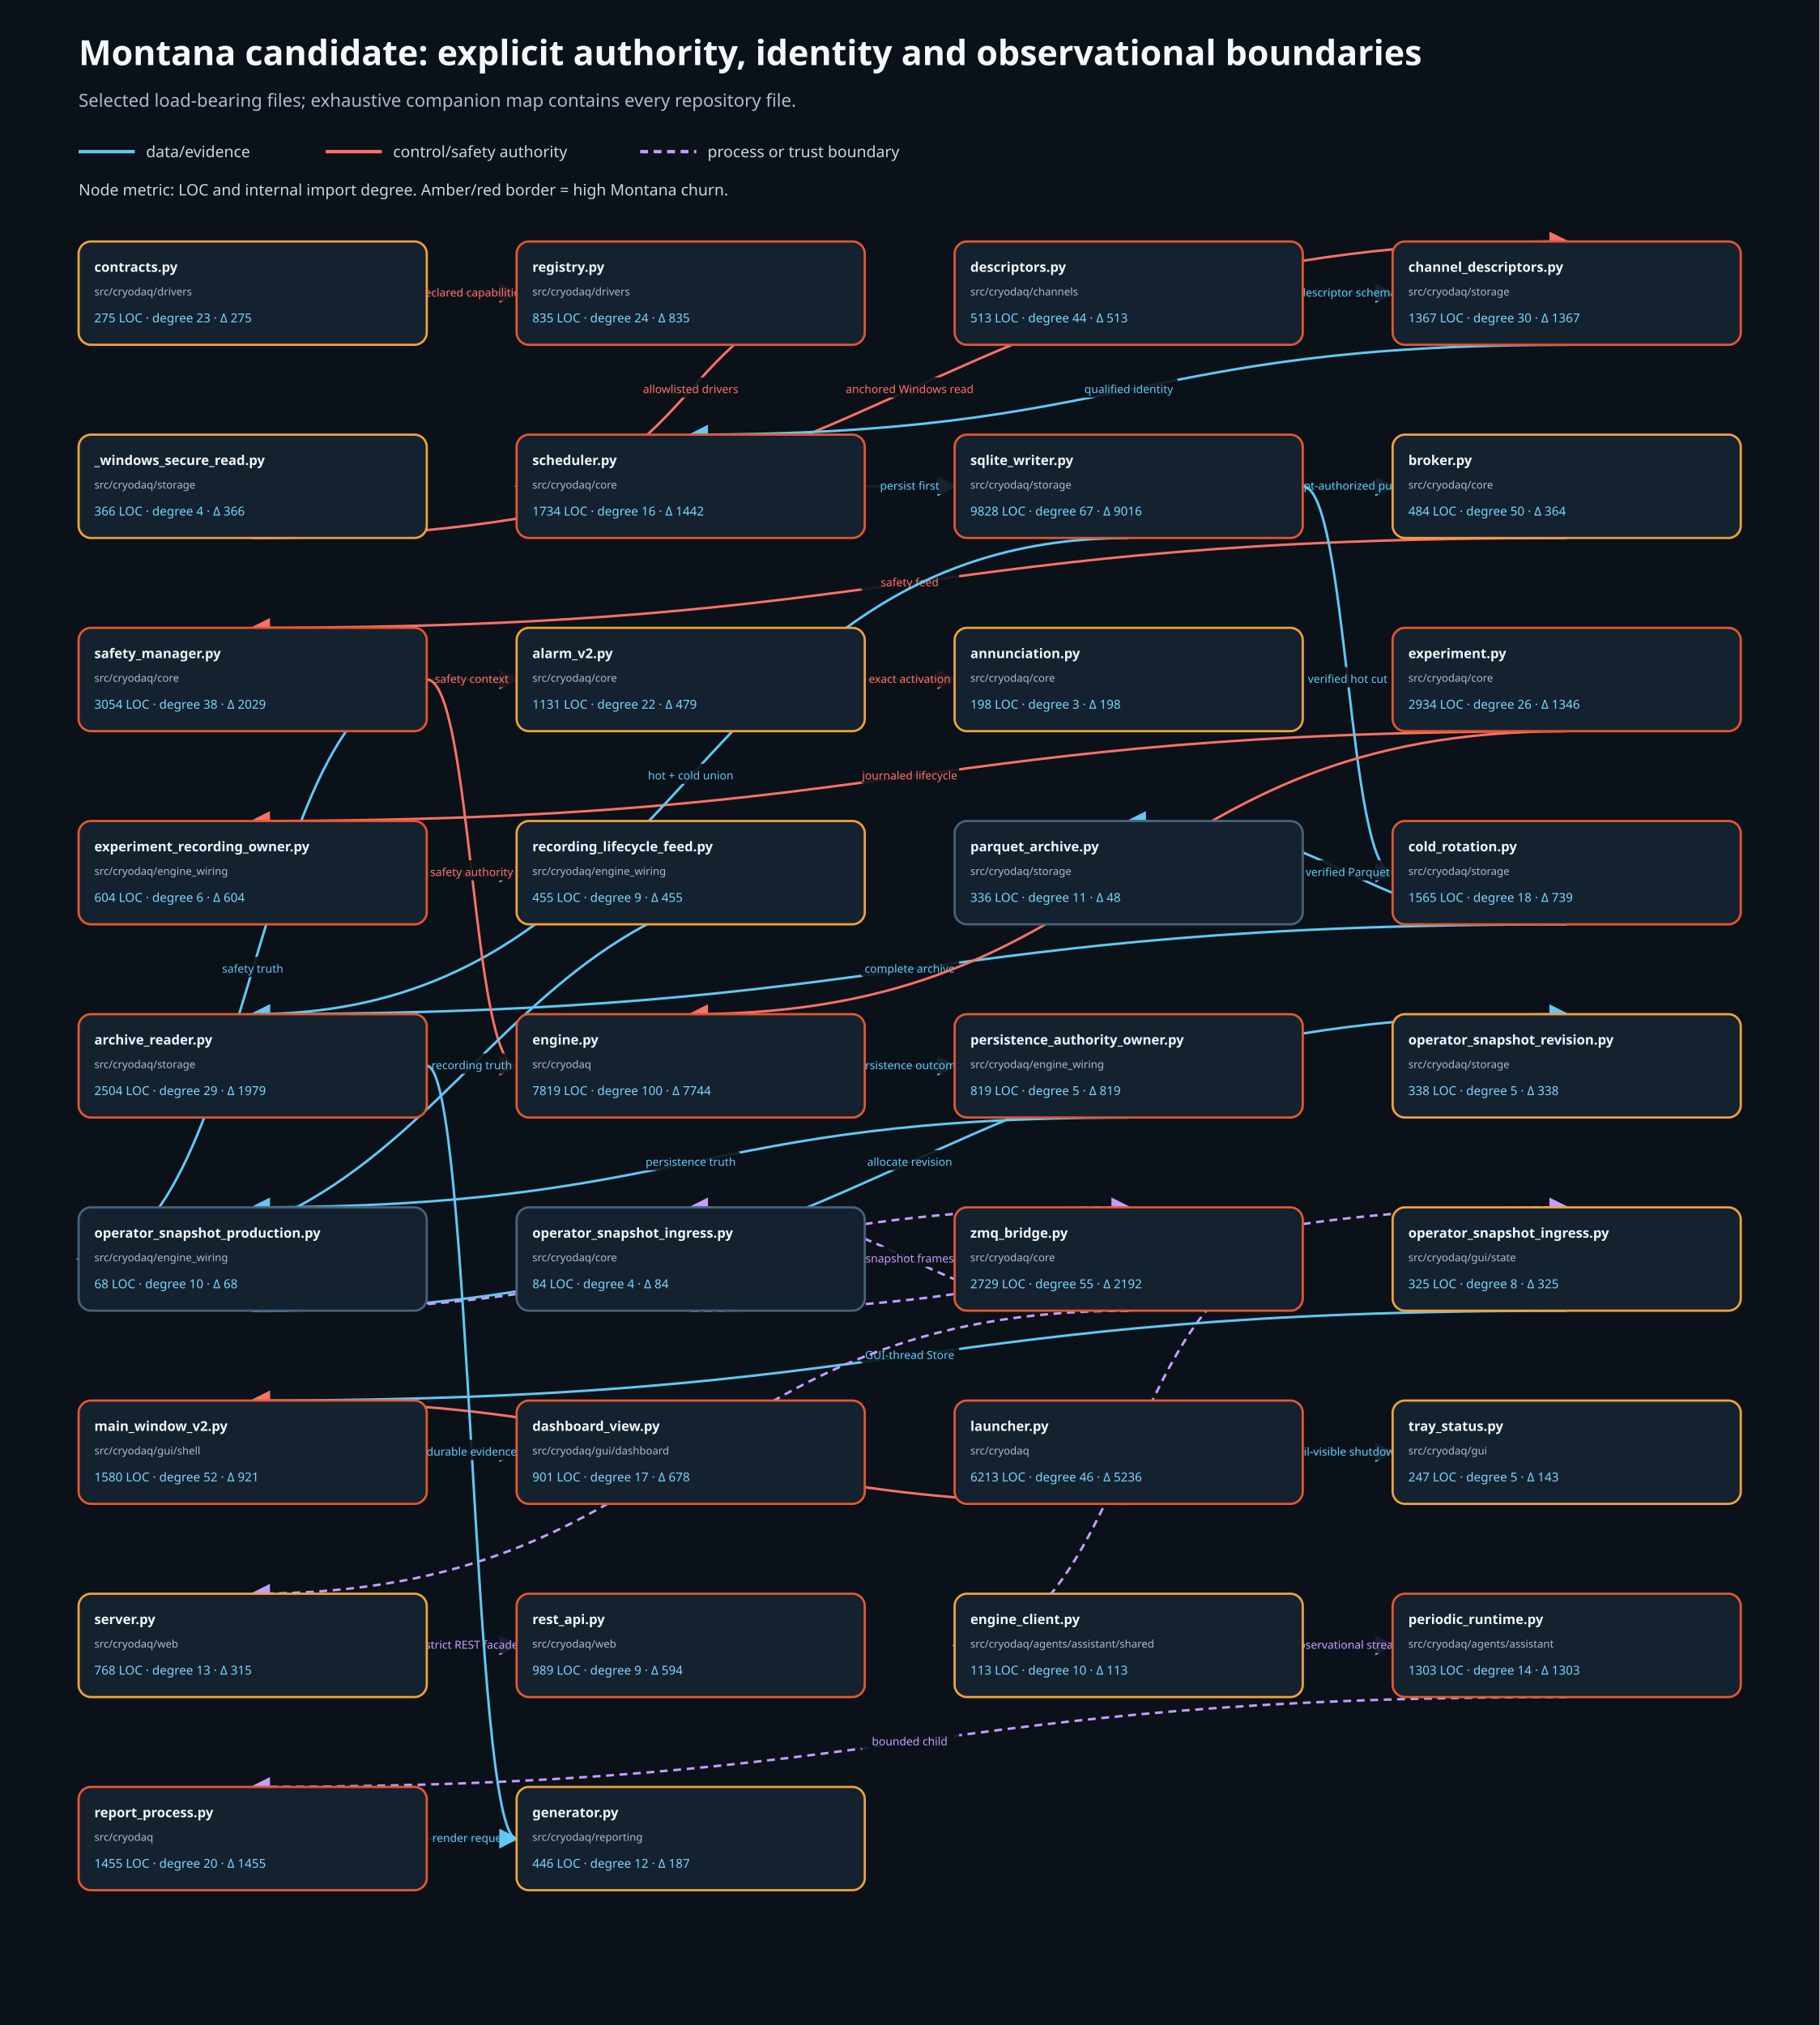
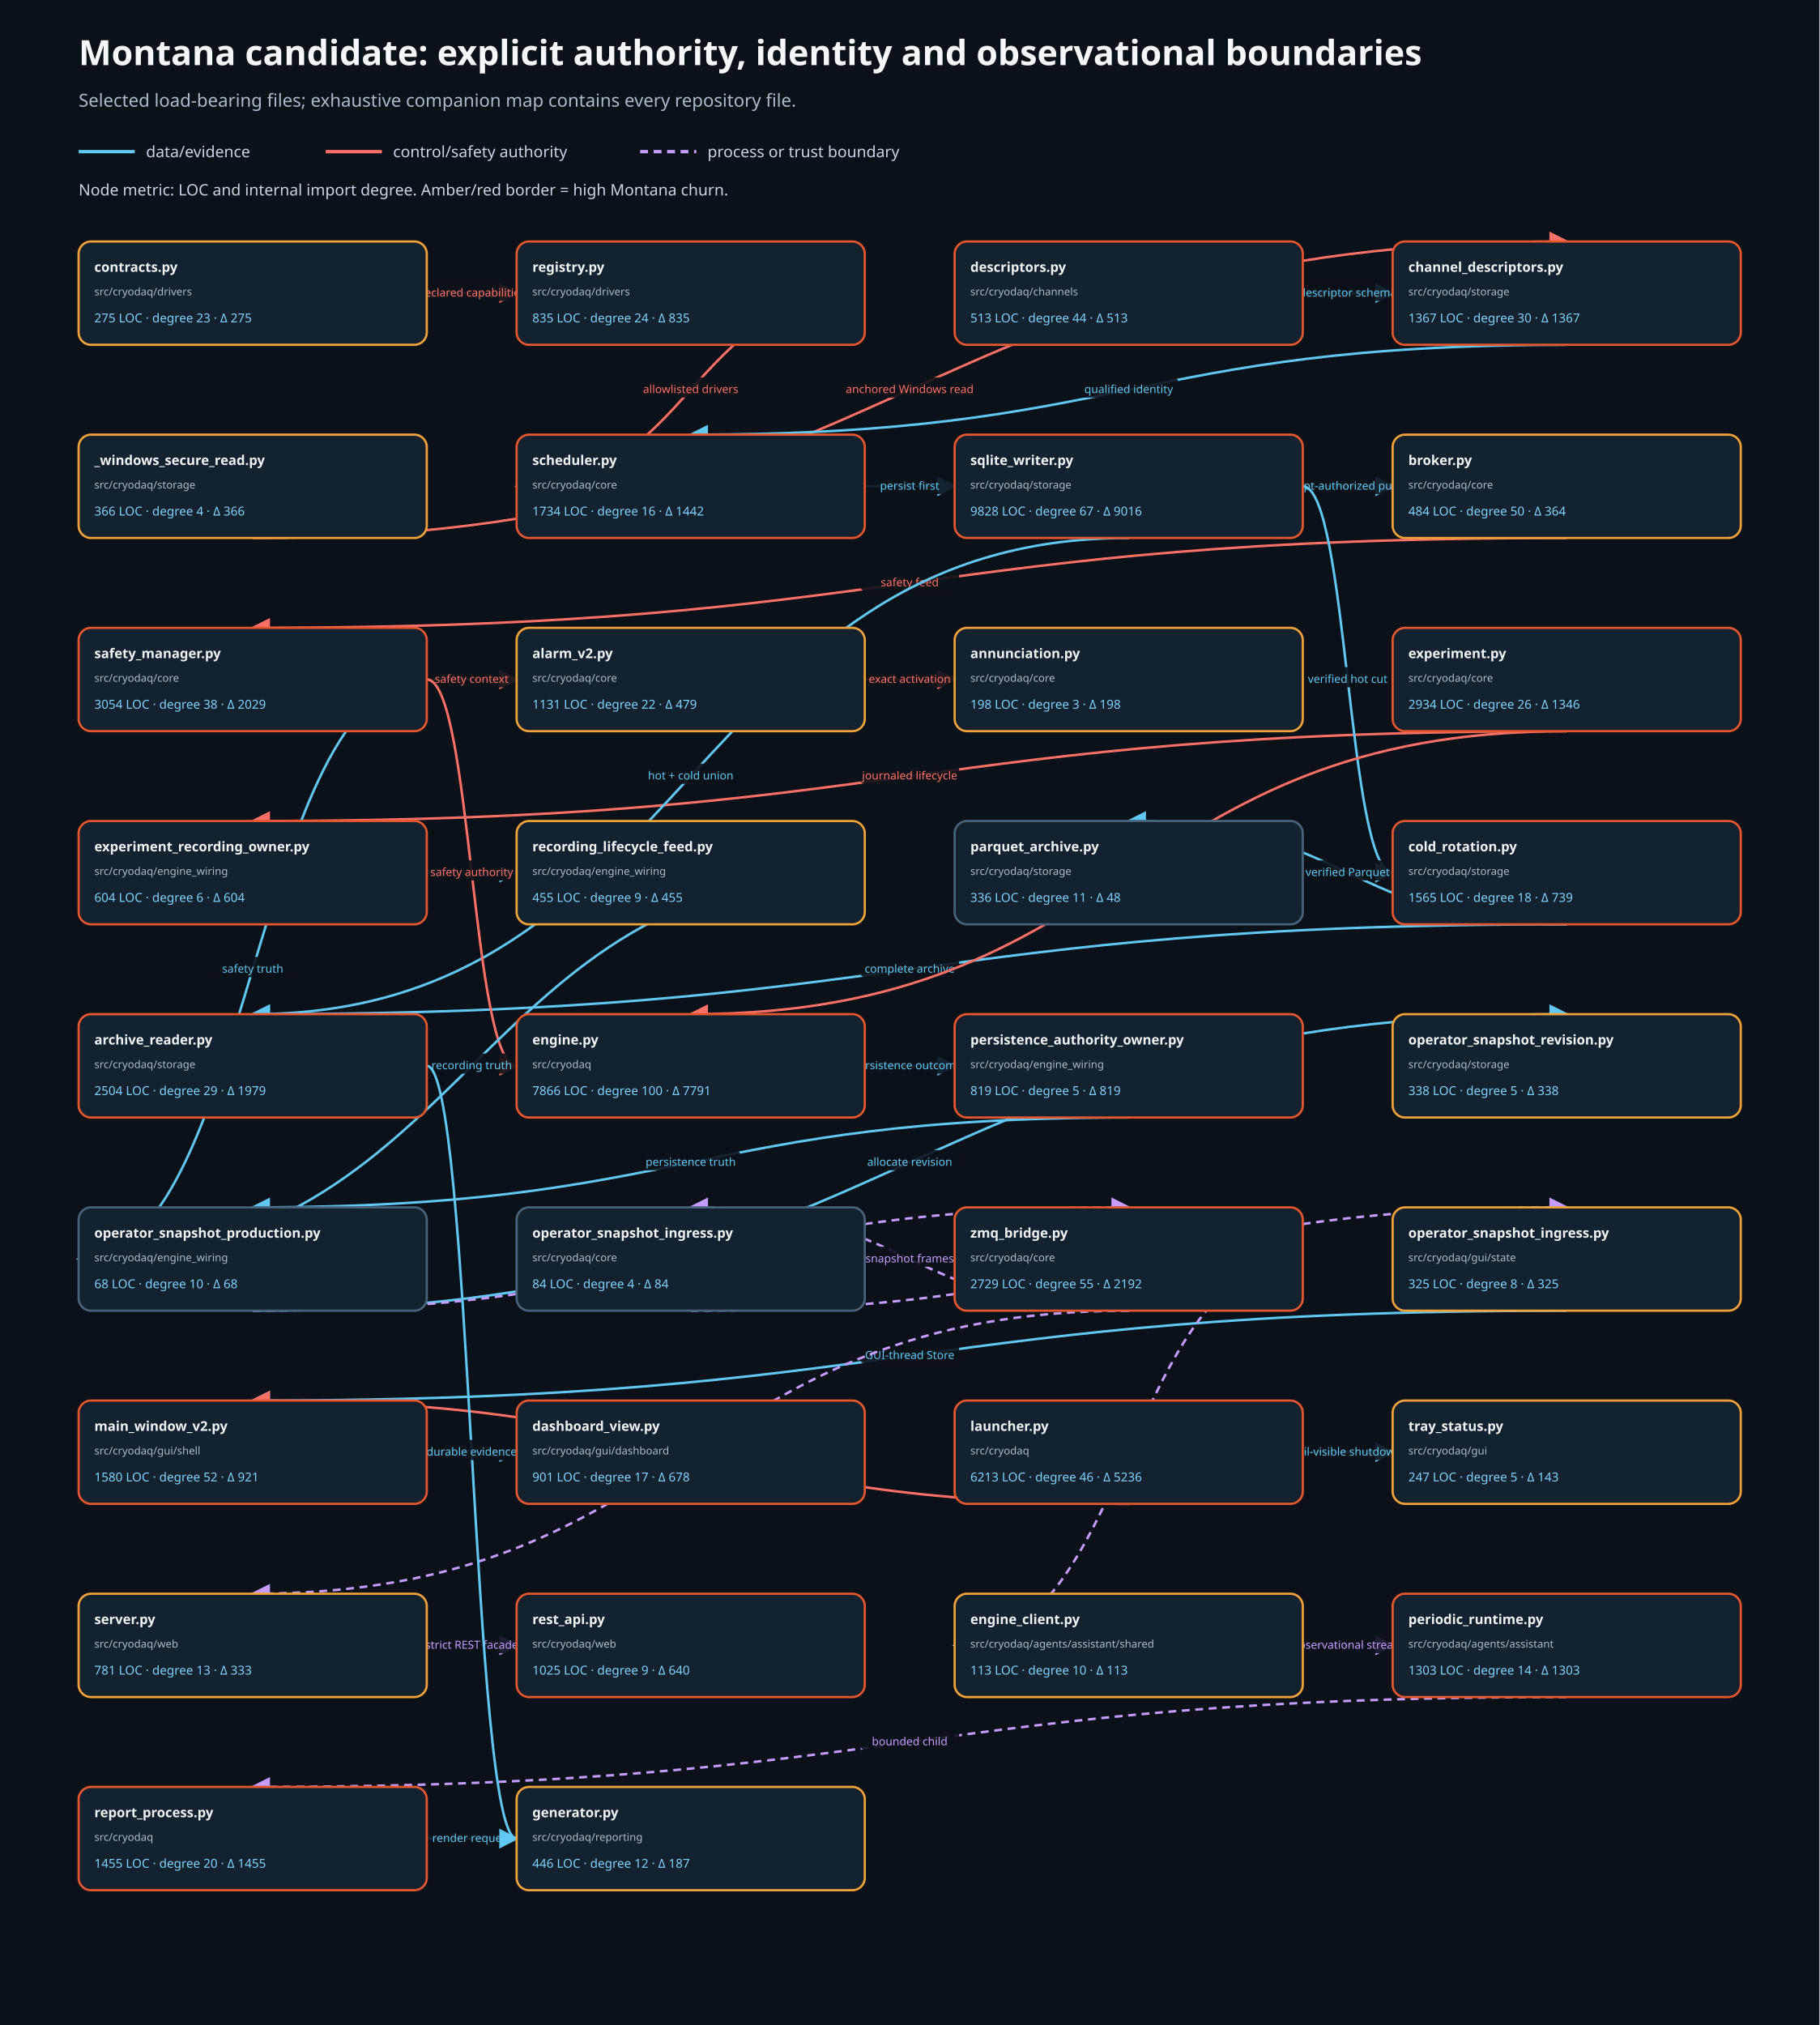
<svg xmlns="http://www.w3.org/2000/svg" role="img" aria-labelledby="title desc" viewBox="0 0 1620 1803" width="1620" height="1803">
  <defs>
    <marker id="dataArrow" markerWidth="8" markerHeight="8" refX="7" refY="4" orient="auto">
      <path d="M0,0 L8,4 L0,8 Z" fill="#61c8f4" />
    </marker>
    <marker id="controlArrow" markerWidth="8" markerHeight="8" refX="7" refY="4" orient="auto">
      <path d="M0,0 L8,4 L0,8 Z" fill="#ff7067" />
    </marker>
    <marker id="boundaryArrow" markerWidth="8" markerHeight="8" refX="7" refY="4" orient="auto">
      <path d="M0,0 L8,4 L0,8 Z" fill="#c59cff" />
    </marker>
  </defs>
  <rect width="100%" height="100%" fill="#0b1118" />
  <text x="70" y="58" fill="#f4f7fb" font-family="Segoe UI, sans-serif" font-size="31" font-weight="700">Montana candidate: explicit authority, identity and observational boundaries</text>
  <text x="70" y="95" fill="#aebaca" font-family="Segoe UI, sans-serif" font-size="16">Selected load-bearing files; exhaustive companion map contains every repository file.</text>
  <g aria-label="Legend" font-family="Segoe UI, sans-serif" font-size="14">
    <line x1="70" y1="135" x2="120" y2="135" stroke="#61c8f4" stroke-width="3" />
    <text x="130" y="140" fill="#cbd5e1">data/evidence</text>
    <line x1="290" y1="135" x2="340" y2="135" stroke="#ff7067" stroke-width="3" />
    <text x="350" y="140" fill="#cbd5e1">control/safety authority</text>
    <line x1="570" y1="135" x2="620" y2="135" stroke="#c59cff" stroke-width="3" stroke-dasharray="7 5" />
    <text x="630" y="140" fill="#cbd5e1">process or trust boundary</text>
    <text x="70" y="174" fill="#cbd5e1">Node metric: LOC and internal import degree. Amber/red border = high Montana churn.</text>
  </g>
  <g class="architecture-edges" fill="none">
    <path d="M380,261.0 C420.0,261.0 420.0,261.0 460,261.0" stroke="#ff7067" stroke-width="2.2" marker-end="url(#controlArrow)" />
    <rect x="376.0" y="250.0" width="88" height="18" rx="4" fill="#0b1118" opacity=".9" />
    <text x="420.0" y="264.0" text-anchor="middle" fill="#ff7067" font-family="Segoe UI, sans-serif" font-size="10">declared capabilities</text>
    <path d="M770,261.0 C615.0,261.0 615.0,433.0 460,433.0" stroke="#ff7067" stroke-width="2.2" marker-end="url(#controlArrow)" />
    <rect x="571.0" y="336.0" width="88" height="18" rx="4" fill="#0b1118" opacity=".9" />
    <text x="615.0" y="350.0" text-anchor="middle" fill="#ff7067" font-family="Segoe UI, sans-serif" font-size="10">allowlisted drivers</text>
    <path d="M1160,261.0 C1200.0,261.0 1200.0,261.0 1240,261.0" stroke="#61c8f4" stroke-width="2.2" marker-end="url(#dataArrow)" />
    <rect x="1156.0" y="250.0" width="88" height="18" rx="4" fill="#0b1118" opacity=".9" />
    <text x="1200.0" y="264.0" text-anchor="middle" fill="#61c8f4" font-family="Segoe UI, sans-serif" font-size="10">descriptor schema</text>
    <path d="M225.0,479 C810.0,479 810.0,215 1395.0,215" stroke="#ff7067" stroke-width="2.2" marker-end="url(#controlArrow)" />
    <rect x="766.0" y="336.0" width="88" height="18" rx="4" fill="#0b1118" opacity=".9" />
    <text x="810.0" y="350.0" text-anchor="middle" fill="#ff7067" font-family="Segoe UI, sans-serif" font-size="10">anchored Windows read</text>
    <path d="M1395.0,307 C1005.0,307 1005.0,387 615.0,387" stroke="#61c8f4" stroke-width="2.2" marker-end="url(#dataArrow)" />
    <rect x="961.0" y="336.0" width="88" height="18" rx="4" fill="#0b1118" opacity=".9" />
    <text x="1005.0" y="350.0" text-anchor="middle" fill="#61c8f4" font-family="Segoe UI, sans-serif" font-size="10">qualified identity</text>
    <path d="M770,433.0 C810.0,433.0 810.0,433.0 850,433.0" stroke="#61c8f4" stroke-width="2.2" marker-end="url(#dataArrow)" />
    <rect x="766.0" y="422.0" width="88" height="18" rx="4" fill="#0b1118" opacity=".9" />
    <text x="810.0" y="436.0" text-anchor="middle" fill="#61c8f4" font-family="Segoe UI, sans-serif" font-size="10">persist first</text>
    <path d="M1160,433.0 C1200.0,433.0 1200.0,433.0 1240,433.0" stroke="#61c8f4" stroke-width="2.2" marker-end="url(#dataArrow)" />
    <rect x="1156.0" y="422.0" width="88" height="18" rx="4" fill="#0b1118" opacity=".9" />
    <text x="1200.0" y="436.0" text-anchor="middle" fill="#61c8f4" font-family="Segoe UI, sans-serif" font-size="10">receipt-authorized publish</text>
    <path d="M1395.0,479 C810.0,479 810.0,559 225.0,559" stroke="#ff7067" stroke-width="2.2" marker-end="url(#controlArrow)" />
    <rect x="766.0" y="508.0" width="88" height="18" rx="4" fill="#0b1118" opacity=".9" />
    <text x="810.0" y="522.0" text-anchor="middle" fill="#ff7067" font-family="Segoe UI, sans-serif" font-size="10">safety feed</text>
    <path d="M380,605.0 C420.0,605.0 420.0,605.0 460,605.0" stroke="#ff7067" stroke-width="2.2" marker-end="url(#controlArrow)" />
    <rect x="376.0" y="594.0" width="88" height="18" rx="4" fill="#0b1118" opacity=".9" />
    <text x="420.0" y="608.0" text-anchor="middle" fill="#ff7067" font-family="Segoe UI, sans-serif" font-size="10">safety context</text>
    <path d="M770,605.0 C810.0,605.0 810.0,605.0 850,605.0" stroke="#ff7067" stroke-width="2.2" marker-end="url(#controlArrow)" />
    <rect x="766.0" y="594.0" width="88" height="18" rx="4" fill="#0b1118" opacity=".9" />
    <text x="810.0" y="608.0" text-anchor="middle" fill="#ff7067" font-family="Segoe UI, sans-serif" font-size="10">exact activation</text>
    <path d="M1395.0,651 C810.0,651 810.0,731 225.0,731" stroke="#ff7067" stroke-width="2.2" marker-end="url(#controlArrow)" />
    <rect x="766.0" y="680.0" width="88" height="18" rx="4" fill="#0b1118" opacity=".9" />
    <text x="810.0" y="694.0" text-anchor="middle" fill="#ff7067" font-family="Segoe UI, sans-serif" font-size="10">journaled lifecycle</text>
    <path d="M380,777.0 C420.0,777.0 420.0,777.0 460,777.0" stroke="#61c8f4" stroke-width="2.2" marker-end="url(#dataArrow)" />
    <rect x="376.0" y="766.0" width="88" height="18" rx="4" fill="#0b1118" opacity=".9" />
    <text x="420.0" y="780.0" text-anchor="middle" fill="#61c8f4" font-family="Segoe UI, sans-serif" font-size="10">recording outcome</text>
    <path d="M1160,433.0 C1200.0,433.0 1200.0,777.0 1240,777.0" stroke="#61c8f4" stroke-width="2.2" marker-end="url(#dataArrow)" />
    <rect x="1156.0" y="594.0" width="88" height="18" rx="4" fill="#0b1118" opacity=".9" />
    <text x="1200.0" y="608.0" text-anchor="middle" fill="#61c8f4" font-family="Segoe UI, sans-serif" font-size="10">verified hot cut</text>
    <path d="M1395.0,823 C1200.0,823 1200.0,731 1005.0,731" stroke="#61c8f4" stroke-width="2.2" marker-end="url(#dataArrow)" />
    <rect x="1156.0" y="766.0" width="88" height="18" rx="4" fill="#0b1118" opacity=".9" />
    <text x="1200.0" y="780.0" text-anchor="middle" fill="#61c8f4" font-family="Segoe UI, sans-serif" font-size="10">verified Parquet</text>
    <path d="M1395.0,823 C810.0,823 810.0,903 225.0,903" stroke="#61c8f4" stroke-width="2.2" marker-end="url(#dataArrow)" />
    <rect x="766.0" y="852.0" width="88" height="18" rx="4" fill="#0b1118" opacity=".9" />
    <text x="810.0" y="866.0" text-anchor="middle" fill="#61c8f4" font-family="Segoe UI, sans-serif" font-size="10">complete archive</text>
    <path d="M1005.0,479 C615.0,479 615.0,903 225.0,903" stroke="#61c8f4" stroke-width="2.2" marker-end="url(#dataArrow)" />
    <rect x="571.0" y="680.0" width="88" height="18" rx="4" fill="#0b1118" opacity=".9" />
    <text x="615.0" y="694.0" text-anchor="middle" fill="#61c8f4" font-family="Segoe UI, sans-serif" font-size="10">hot + cold union</text>
    <path d="M380,605.0 C420.0,605.0 420.0,949.0 460,949.0" stroke="#ff7067" stroke-width="2.2" marker-end="url(#controlArrow)" />
    <rect x="376.0" y="766.0" width="88" height="18" rx="4" fill="#0b1118" opacity=".9" />
    <text x="420.0" y="780.0" text-anchor="middle" fill="#ff7067" font-family="Segoe UI, sans-serif" font-size="10">safety authority</text>
    <path d="M1395.0,651 C1005.0,651 1005.0,903 615.0,903" stroke="#ff7067" stroke-width="2.2" marker-end="url(#controlArrow)" />
    <rect x="961.0" y="766.0" width="88" height="18" rx="4" fill="#0b1118" opacity=".9" />
    <text x="1005.0" y="780.0" text-anchor="middle" fill="#ff7067" font-family="Segoe UI, sans-serif" font-size="10">experiment commands</text>
    <path d="M770,949.0 C810.0,949.0 810.0,949.0 850,949.0" stroke="#61c8f4" stroke-width="2.2" marker-end="url(#dataArrow)" />
    <rect x="766.0" y="938.0" width="88" height="18" rx="4" fill="#0b1118" opacity=".9" />
    <text x="810.0" y="952.0" text-anchor="middle" fill="#61c8f4" font-family="Segoe UI, sans-serif" font-size="10">persistence outcomes</text>
    <path d="M770,777.0 C420.0,777.0 420.0,1121.0 70,1121.0" stroke="#61c8f4" stroke-width="2.2" marker-end="url(#dataArrow)" />
    <rect x="376.0" y="938.0" width="88" height="18" rx="4" fill="#0b1118" opacity=".9" />
    <text x="420.0" y="952.0" text-anchor="middle" fill="#61c8f4" font-family="Segoe UI, sans-serif" font-size="10">recording truth</text>
    <path d="M1005.0,995 C615.0,995 615.0,1075 225.0,1075" stroke="#61c8f4" stroke-width="2.2" marker-end="url(#dataArrow)" />
    <rect x="571.0" y="1024.0" width="88" height="18" rx="4" fill="#0b1118" opacity=".9" />
    <text x="615.0" y="1038.0" text-anchor="middle" fill="#61c8f4" font-family="Segoe UI, sans-serif" font-size="10">persistence truth</text>
    <path d="M380,605.0 C225.0,605.0 225.0,1121.0 70,1121.0" stroke="#61c8f4" stroke-width="2.2" marker-end="url(#dataArrow)" />
    <rect x="181.0" y="852.0" width="88" height="18" rx="4" fill="#0b1118" opacity=".9" />
    <text x="225.0" y="866.0" text-anchor="middle" fill="#61c8f4" font-family="Segoe UI, sans-serif" font-size="10">safety truth</text>
    <path d="M225.0,1167 C810.0,1167 810.0,903 1395.0,903" stroke="#61c8f4" stroke-width="2.2" marker-end="url(#dataArrow)" />
    <rect x="766.0" y="1024.0" width="88" height="18" rx="4" fill="#0b1118" opacity=".9" />
    <text x="810.0" y="1038.0" text-anchor="middle" fill="#61c8f4" font-family="Segoe UI, sans-serif" font-size="10">allocate revision</text>
    <path d="M225.0,1167 C615.0,1167 615.0,1075 1005.0,1075" stroke="#c59cff" stroke-width="2.2" marker-end="url(#boundaryArrow)" stroke-dasharray="7 5" />
    <rect x="571.0" y="1110.0" width="88" height="18" rx="4" fill="#0b1118" opacity=".9" />
    <text x="615.0" y="1124.0" text-anchor="middle" fill="#c59cff" font-family="Segoe UI, sans-serif" font-size="10">revisioned PUB</text>
    <path d="M1005.0,1167 C810.0,1167 810.0,1075 615.0,1075" stroke="#c59cff" stroke-width="2.2" marker-end="url(#boundaryArrow)" stroke-dasharray="7 5" />
    <rect x="766.0" y="1110.0" width="88" height="18" rx="4" fill="#0b1118" opacity=".9" />
    <text x="810.0" y="1124.0" text-anchor="middle" fill="#c59cff" font-family="Segoe UI, sans-serif" font-size="10">snapshot frames</text>
    <path d="M615.0,1167 C1005.0,1167 1005.0,1075 1395.0,1075" stroke="#c59cff" stroke-width="2.2" marker-end="url(#boundaryArrow)" stroke-dasharray="7 5" />
    <rect x="961.0" y="1110.0" width="88" height="18" rx="4" fill="#0b1118" opacity=".9" />
    <text x="1005.0" y="1124.0" text-anchor="middle" fill="#c59cff" font-family="Segoe UI, sans-serif" font-size="10">bounded queue</text>
    <path d="M1395.0,1167 C810.0,1167 810.0,1247 225.0,1247" stroke="#61c8f4" stroke-width="2.2" marker-end="url(#dataArrow)" />
    <rect x="766.0" y="1196.0" width="88" height="18" rx="4" fill="#0b1118" opacity=".9" />
    <text x="810.0" y="1210.0" text-anchor="middle" fill="#61c8f4" font-family="Segoe UI, sans-serif" font-size="10">GUI-thread Store</text>
    <path d="M380,1293.0 C420.0,1293.0 420.0,1293.0 460,1293.0" stroke="#61c8f4" stroke-width="2.2" marker-end="url(#dataArrow)" />
    <rect x="376.0" y="1282.0" width="88" height="18" rx="4" fill="#0b1118" opacity=".9" />
    <text x="420.0" y="1296.0" text-anchor="middle" fill="#61c8f4" font-family="Segoe UI, sans-serif" font-size="10">panoramic truth</text>
    <path d="M1005.0,1339 C615.0,1339 615.0,1247 225.0,1247" stroke="#ff7067" stroke-width="2.2" marker-end="url(#controlArrow)" />
    <rect x="571.0" y="1282.0" width="88" height="18" rx="4" fill="#0b1118" opacity=".9" />
    <text x="615.0" y="1296.0" text-anchor="middle" fill="#ff7067" font-family="Segoe UI, sans-serif" font-size="10">owns GUI lifecycle</text>
    <path d="M1160,1293.0 C1200.0,1293.0 1200.0,1293.0 1240,1293.0" stroke="#61c8f4" stroke-width="2.2" marker-end="url(#dataArrow)" />
    <rect x="1156.0" y="1282.0" width="88" height="18" rx="4" fill="#0b1118" opacity=".9" />
    <text x="1200.0" y="1296.0" text-anchor="middle" fill="#61c8f4" font-family="Segoe UI, sans-serif" font-size="10">fail-visible shutdown</text>
    <path d="M1005.0,1167 C615.0,1167 615.0,1419 225.0,1419" stroke="#c59cff" stroke-width="2.2" marker-end="url(#boundaryArrow)" stroke-dasharray="7 5" />
    <rect x="571.0" y="1282.0" width="88" height="18" rx="4" fill="#0b1118" opacity=".9" />
    <text x="615.0" y="1296.0" text-anchor="middle" fill="#c59cff" font-family="Segoe UI, sans-serif" font-size="10">monitoring transport</text>
    <path d="M380,1465.0 C420.0,1465.0 420.0,1465.0 460,1465.0" stroke="#c59cff" stroke-width="2.2" marker-end="url(#boundaryArrow)" stroke-dasharray="7 5" />
    <rect x="376.0" y="1454.0" width="88" height="18" rx="4" fill="#0b1118" opacity=".9" />
    <text x="420.0" y="1468.0" text-anchor="middle" fill="#c59cff" font-family="Segoe UI, sans-serif" font-size="10">strict REST facade</text>
    <path d="M1160,1121.0 C1005.0,1121.0 1005.0,1465.0 850,1465.0" stroke="#c59cff" stroke-width="2.2" marker-end="url(#boundaryArrow)" stroke-dasharray="7 5" />
    <rect x="961.0" y="1282.0" width="88" height="18" rx="4" fill="#0b1118" opacity=".9" />
    <text x="1005.0" y="1296.0" text-anchor="middle" fill="#c59cff" font-family="Segoe UI, sans-serif" font-size="10">allowlisted query</text>
    <path d="M1160,1465.0 C1200.0,1465.0 1200.0,1465.0 1240,1465.0" stroke="#c59cff" stroke-width="2.2" marker-end="url(#boundaryArrow)" stroke-dasharray="7 5" />
    <rect x="1156.0" y="1454.0" width="88" height="18" rx="4" fill="#0b1118" opacity=".9" />
    <text x="1200.0" y="1468.0" text-anchor="middle" fill="#c59cff" font-family="Segoe UI, sans-serif" font-size="10">observational stream</text>
    <path d="M1395.0,1511 C810.0,1511 810.0,1591 225.0,1591" stroke="#c59cff" stroke-width="2.2" marker-end="url(#boundaryArrow)" stroke-dasharray="7 5" />
    <rect x="766.0" y="1540.0" width="88" height="18" rx="4" fill="#0b1118" opacity=".9" />
    <text x="810.0" y="1554.0" text-anchor="middle" fill="#c59cff" font-family="Segoe UI, sans-serif" font-size="10">bounded child</text>
    <path d="M380,1637.0 C420.0,1637.0 420.0,1637.0 460,1637.0" stroke="#61c8f4" stroke-width="2.2" marker-end="url(#dataArrow)" />
    <rect x="376.0" y="1626.0" width="88" height="18" rx="4" fill="#0b1118" opacity=".9" />
    <text x="420.0" y="1640.0" text-anchor="middle" fill="#61c8f4" font-family="Segoe UI, sans-serif" font-size="10">render request</text>
    <path d="M380,949.0 C420.0,949.0 420.0,1637.0 460,1637.0" stroke="#61c8f4" stroke-width="2.2" marker-end="url(#dataArrow)" />
    <rect x="376.0" y="1282.0" width="88" height="18" rx="4" fill="#0b1118" opacity=".9" />
    <text x="420.0" y="1296.0" text-anchor="middle" fill="#61c8f4" font-family="Segoe UI, sans-serif" font-size="10">durable evidence</text>
  </g>
  <g class="important-files" font-family="Segoe UI, sans-serif">
    <g class="file-node" data-path="src/cryodaq/drivers/contracts.py" data-kind="blob" role="group" aria-label="src/cryodaq/drivers/contracts.py | 275 LOC | internal degree 23 | churn 275">
      <rect x="70" y="215" width="310" height="92" rx="11" fill="#142230" stroke="#f0a23a" stroke-width="2" />
      <text x="84" y="242" fill="#f1f5f9" font-size="12" font-weight="700">contracts.py</text>
      <text x="84" y="263" fill="#aebaca" font-size="9.5">src/cryodaq/drivers</text>
      <text x="84" y="287" fill="#7dd3fc" font-size="11">275 LOC · degree 23 · Δ 275</text>
    </g>
    <g class="file-node" data-path="src/cryodaq/drivers/registry.py" data-kind="blob" role="group" aria-label="src/cryodaq/drivers/registry.py | 835 LOC | internal degree 24 | churn 835">
      <rect x="460" y="215" width="310" height="92" rx="11" fill="#142230" stroke="#e4572e" stroke-width="2" />
      <text x="474" y="242" fill="#f1f5f9" font-size="12" font-weight="700">registry.py</text>
      <text x="474" y="263" fill="#aebaca" font-size="9.5">src/cryodaq/drivers</text>
      <text x="474" y="287" fill="#7dd3fc" font-size="11">835 LOC · degree 24 · Δ 835</text>
    </g>
    <g class="file-node" data-path="src/cryodaq/channels/descriptors.py" data-kind="blob" role="group" aria-label="src/cryodaq/channels/descriptors.py | 513 LOC | internal degree 44 | churn 513">
      <rect x="850" y="215" width="310" height="92" rx="11" fill="#142230" stroke="#e4572e" stroke-width="2" />
      <text x="864" y="242" fill="#f1f5f9" font-size="12" font-weight="700">descriptors.py</text>
      <text x="864" y="263" fill="#aebaca" font-size="9.5">src/cryodaq/channels</text>
      <text x="864" y="287" fill="#7dd3fc" font-size="11">513 LOC · degree 44 · Δ 513</text>
    </g>
    <g class="file-node" data-path="src/cryodaq/storage/channel_descriptors.py" data-kind="blob" role="group" aria-label="src/cryodaq/storage/channel_descriptors.py | 1367 LOC | internal degree 30 | churn 1367">
      <rect x="1240" y="215" width="310" height="92" rx="11" fill="#142230" stroke="#e4572e" stroke-width="2" />
      <text x="1254" y="242" fill="#f1f5f9" font-size="12" font-weight="700">channel_descriptors.py</text>
      <text x="1254" y="263" fill="#aebaca" font-size="9.5">src/cryodaq/storage</text>
      <text x="1254" y="287" fill="#7dd3fc" font-size="11">1367 LOC · degree 30 · Δ 1367</text>
    </g>
    <g class="file-node" data-path="src/cryodaq/storage/_windows_secure_read.py" data-kind="blob" role="group" aria-label="src/cryodaq/storage/_windows_secure_read.py | 366 LOC | internal degree 4 | churn 366">
      <rect x="70" y="387" width="310" height="92" rx="11" fill="#142230" stroke="#f0a23a" stroke-width="2" />
      <text x="84" y="414" fill="#f1f5f9" font-size="12" font-weight="700">_windows_secure_read.py</text>
      <text x="84" y="435" fill="#aebaca" font-size="9.5">src/cryodaq/storage</text>
      <text x="84" y="459" fill="#7dd3fc" font-size="11">366 LOC · degree 4 · Δ 366</text>
    </g>
    <g class="file-node" data-path="src/cryodaq/core/scheduler.py" data-kind="blob" role="group" aria-label="src/cryodaq/core/scheduler.py | 1734 LOC | internal degree 16 | churn 1442">
      <rect x="460" y="387" width="310" height="92" rx="11" fill="#142230" stroke="#e4572e" stroke-width="2" />
      <text x="474" y="414" fill="#f1f5f9" font-size="12" font-weight="700">scheduler.py</text>
      <text x="474" y="435" fill="#aebaca" font-size="9.5">src/cryodaq/core</text>
      <text x="474" y="459" fill="#7dd3fc" font-size="11">1734 LOC · degree 16 · Δ 1442</text>
    </g>
    <g class="file-node" data-path="src/cryodaq/storage/sqlite_writer.py" data-kind="blob" role="group" aria-label="src/cryodaq/storage/sqlite_writer.py | 9828 LOC | internal degree 67 | churn 9016">
      <rect x="850" y="387" width="310" height="92" rx="11" fill="#142230" stroke="#e4572e" stroke-width="2" />
      <text x="864" y="414" fill="#f1f5f9" font-size="12" font-weight="700">sqlite_writer.py</text>
      <text x="864" y="435" fill="#aebaca" font-size="9.5">src/cryodaq/storage</text>
      <text x="864" y="459" fill="#7dd3fc" font-size="11">9828 LOC · degree 67 · Δ 9016</text>
    </g>
    <g class="file-node" data-path="src/cryodaq/core/broker.py" data-kind="blob" role="group" aria-label="src/cryodaq/core/broker.py | 484 LOC | internal degree 50 | churn 364">
      <rect x="1240" y="387" width="310" height="92" rx="11" fill="#142230" stroke="#f0a23a" stroke-width="2" />
      <text x="1254" y="414" fill="#f1f5f9" font-size="12" font-weight="700">broker.py</text>
      <text x="1254" y="435" fill="#aebaca" font-size="9.5">src/cryodaq/core</text>
      <text x="1254" y="459" fill="#7dd3fc" font-size="11">484 LOC · degree 50 · Δ 364</text>
    </g>
    <g class="file-node" data-path="src/cryodaq/core/safety_manager.py" data-kind="blob" role="group" aria-label="src/cryodaq/core/safety_manager.py | 3054 LOC | internal degree 38 | churn 2029">
      <rect x="70" y="559" width="310" height="92" rx="11" fill="#142230" stroke="#e4572e" stroke-width="2" />
      <text x="84" y="586" fill="#f1f5f9" font-size="12" font-weight="700">safety_manager.py</text>
      <text x="84" y="607" fill="#aebaca" font-size="9.5">src/cryodaq/core</text>
      <text x="84" y="631" fill="#7dd3fc" font-size="11">3054 LOC · degree 38 · Δ 2029</text>
    </g>
    <g class="file-node" data-path="src/cryodaq/core/alarm_v2.py" data-kind="blob" role="group" aria-label="src/cryodaq/core/alarm_v2.py | 1131 LOC | internal degree 22 | churn 479">
      <rect x="460" y="559" width="310" height="92" rx="11" fill="#142230" stroke="#f0a23a" stroke-width="2" />
      <text x="474" y="586" fill="#f1f5f9" font-size="12" font-weight="700">alarm_v2.py</text>
      <text x="474" y="607" fill="#aebaca" font-size="9.5">src/cryodaq/core</text>
      <text x="474" y="631" fill="#7dd3fc" font-size="11">1131 LOC · degree 22 · Δ 479</text>
    </g>
    <g class="file-node" data-path="src/cryodaq/core/annunciation.py" data-kind="blob" role="group" aria-label="src/cryodaq/core/annunciation.py | 198 LOC | internal degree 3 | churn 198">
      <rect x="850" y="559" width="310" height="92" rx="11" fill="#142230" stroke="#f0a23a" stroke-width="2" />
      <text x="864" y="586" fill="#f1f5f9" font-size="12" font-weight="700">annunciation.py</text>
      <text x="864" y="607" fill="#aebaca" font-size="9.5">src/cryodaq/core</text>
      <text x="864" y="631" fill="#7dd3fc" font-size="11">198 LOC · degree 3 · Δ 198</text>
    </g>
    <g class="file-node" data-path="src/cryodaq/core/experiment.py" data-kind="blob" role="group" aria-label="src/cryodaq/core/experiment.py | 2934 LOC | internal degree 26 | churn 1346">
      <rect x="1240" y="559" width="310" height="92" rx="11" fill="#142230" stroke="#e4572e" stroke-width="2" />
      <text x="1254" y="586" fill="#f1f5f9" font-size="12" font-weight="700">experiment.py</text>
      <text x="1254" y="607" fill="#aebaca" font-size="9.5">src/cryodaq/core</text>
      <text x="1254" y="631" fill="#7dd3fc" font-size="11">2934 LOC · degree 26 · Δ 1346</text>
    </g>
    <g class="file-node" data-path="src/cryodaq/engine_wiring/experiment_recording_owner.py" data-kind="blob" role="group" aria-label="src/cryodaq/engine_wiring/experiment_recording_owner.py | 604 LOC | internal degree 6 | churn 604">
      <rect x="70" y="731" width="310" height="92" rx="11" fill="#142230" stroke="#e4572e" stroke-width="2" />
      <text x="84" y="758" fill="#f1f5f9" font-size="12" font-weight="700">experiment_recording_owner.py</text>
      <text x="84" y="779" fill="#aebaca" font-size="9.5">src/cryodaq/engine_wiring</text>
      <text x="84" y="803" fill="#7dd3fc" font-size="11">604 LOC · degree 6 · Δ 604</text>
    </g>
    <g class="file-node" data-path="src/cryodaq/engine_wiring/recording_lifecycle_feed.py" data-kind="blob" role="group" aria-label="src/cryodaq/engine_wiring/recording_lifecycle_feed.py | 455 LOC | internal degree 9 | churn 455">
      <rect x="460" y="731" width="310" height="92" rx="11" fill="#142230" stroke="#f0a23a" stroke-width="2" />
      <text x="474" y="758" fill="#f1f5f9" font-size="12" font-weight="700">recording_lifecycle_feed.py</text>
      <text x="474" y="779" fill="#aebaca" font-size="9.5">src/cryodaq/engine_wiring</text>
      <text x="474" y="803" fill="#7dd3fc" font-size="11">455 LOC · degree 9 · Δ 455</text>
    </g>
    <g class="file-node" data-path="src/cryodaq/storage/parquet_archive.py" data-kind="blob" role="group" aria-label="src/cryodaq/storage/parquet_archive.py | 336 LOC | internal degree 11 | churn 48">
      <rect x="850" y="731" width="310" height="92" rx="11" fill="#142230" stroke="#48627a" stroke-width="2" />
      <text x="864" y="758" fill="#f1f5f9" font-size="12" font-weight="700">parquet_archive.py</text>
      <text x="864" y="779" fill="#aebaca" font-size="9.5">src/cryodaq/storage</text>
      <text x="864" y="803" fill="#7dd3fc" font-size="11">336 LOC · degree 11 · Δ 48</text>
    </g>
    <g class="file-node" data-path="src/cryodaq/storage/cold_rotation.py" data-kind="blob" role="group" aria-label="src/cryodaq/storage/cold_rotation.py | 1565 LOC | internal degree 18 | churn 739">
      <rect x="1240" y="731" width="310" height="92" rx="11" fill="#142230" stroke="#e4572e" stroke-width="2" />
      <text x="1254" y="758" fill="#f1f5f9" font-size="12" font-weight="700">cold_rotation.py</text>
      <text x="1254" y="779" fill="#aebaca" font-size="9.5">src/cryodaq/storage</text>
      <text x="1254" y="803" fill="#7dd3fc" font-size="11">1565 LOC · degree 18 · Δ 739</text>
    </g>
    <g class="file-node" data-path="src/cryodaq/storage/archive_reader.py" data-kind="blob" role="group" aria-label="src/cryodaq/storage/archive_reader.py | 2504 LOC | internal degree 29 | churn 1979">
      <rect x="70" y="903" width="310" height="92" rx="11" fill="#142230" stroke="#e4572e" stroke-width="2" />
      <text x="84" y="930" fill="#f1f5f9" font-size="12" font-weight="700">archive_reader.py</text>
      <text x="84" y="951" fill="#aebaca" font-size="9.5">src/cryodaq/storage</text>
      <text x="84" y="975" fill="#7dd3fc" font-size="11">2504 LOC · degree 29 · Δ 1979</text>
    </g>
-     <g class="file-node" data-path="src/cryodaq/engine.py" data-kind="blob" role="group" aria-label="src/cryodaq/engine.py | 7819 LOC | internal degree 100 | churn 7744">
+     <g class="file-node" data-path="src/cryodaq/engine.py" data-kind="blob" role="group" aria-label="src/cryodaq/engine.py | 7866 LOC | internal degree 100 | churn 7791">
      <rect x="460" y="903" width="310" height="92" rx="11" fill="#142230" stroke="#e4572e" stroke-width="2" />
      <text x="474" y="930" fill="#f1f5f9" font-size="12" font-weight="700">engine.py</text>
      <text x="474" y="951" fill="#aebaca" font-size="9.5">src/cryodaq</text>
-       <text x="474" y="975" fill="#7dd3fc" font-size="11">7819 LOC · degree 100 · Δ 7744</text>
+       <text x="474" y="975" fill="#7dd3fc" font-size="11">7866 LOC · degree 100 · Δ 7791</text>
    </g>
    <g class="file-node" data-path="src/cryodaq/engine_wiring/persistence_authority_owner.py" data-kind="blob" role="group" aria-label="src/cryodaq/engine_wiring/persistence_authority_owner.py | 819 LOC | internal degree 5 | churn 819">
      <rect x="850" y="903" width="310" height="92" rx="11" fill="#142230" stroke="#e4572e" stroke-width="2" />
      <text x="864" y="930" fill="#f1f5f9" font-size="12" font-weight="700">persistence_authority_owner.py</text>
      <text x="864" y="951" fill="#aebaca" font-size="9.5">src/cryodaq/engine_wiring</text>
      <text x="864" y="975" fill="#7dd3fc" font-size="11">819 LOC · degree 5 · Δ 819</text>
    </g>
    <g class="file-node" data-path="src/cryodaq/storage/operator_snapshot_revision.py" data-kind="blob" role="group" aria-label="src/cryodaq/storage/operator_snapshot_revision.py | 338 LOC | internal degree 5 | churn 338">
      <rect x="1240" y="903" width="310" height="92" rx="11" fill="#142230" stroke="#f0a23a" stroke-width="2" />
      <text x="1254" y="930" fill="#f1f5f9" font-size="12" font-weight="700">operator_snapshot_revision.py</text>
      <text x="1254" y="951" fill="#aebaca" font-size="9.5">src/cryodaq/storage</text>
      <text x="1254" y="975" fill="#7dd3fc" font-size="11">338 LOC · degree 5 · Δ 338</text>
    </g>
    <g class="file-node" data-path="src/cryodaq/engine_wiring/operator_snapshot_production.py" data-kind="blob" role="group" aria-label="src/cryodaq/engine_wiring/operator_snapshot_production.py | 68 LOC | internal degree 10 | churn 68">
      <rect x="70" y="1075" width="310" height="92" rx="11" fill="#142230" stroke="#48627a" stroke-width="2" />
      <text x="84" y="1102" fill="#f1f5f9" font-size="12" font-weight="700">operator_snapshot_production.py</text>
      <text x="84" y="1123" fill="#aebaca" font-size="9.5">src/cryodaq/engine_wiring</text>
      <text x="84" y="1147" fill="#7dd3fc" font-size="11">68 LOC · degree 10 · Δ 68</text>
    </g>
    <g class="file-node" data-path="src/cryodaq/core/operator_snapshot_ingress.py" data-kind="blob" role="group" aria-label="src/cryodaq/core/operator_snapshot_ingress.py | 84 LOC | internal degree 4 | churn 84">
      <rect x="460" y="1075" width="310" height="92" rx="11" fill="#142230" stroke="#48627a" stroke-width="2" />
      <text x="474" y="1102" fill="#f1f5f9" font-size="12" font-weight="700">operator_snapshot_ingress.py</text>
      <text x="474" y="1123" fill="#aebaca" font-size="9.5">src/cryodaq/core</text>
      <text x="474" y="1147" fill="#7dd3fc" font-size="11">84 LOC · degree 4 · Δ 84</text>
    </g>
    <g class="file-node" data-path="src/cryodaq/core/zmq_bridge.py" data-kind="blob" role="group" aria-label="src/cryodaq/core/zmq_bridge.py | 2729 LOC | internal degree 55 | churn 2192">
      <rect x="850" y="1075" width="310" height="92" rx="11" fill="#142230" stroke="#e4572e" stroke-width="2" />
      <text x="864" y="1102" fill="#f1f5f9" font-size="12" font-weight="700">zmq_bridge.py</text>
      <text x="864" y="1123" fill="#aebaca" font-size="9.5">src/cryodaq/core</text>
      <text x="864" y="1147" fill="#7dd3fc" font-size="11">2729 LOC · degree 55 · Δ 2192</text>
    </g>
    <g class="file-node" data-path="src/cryodaq/gui/state/operator_snapshot_ingress.py" data-kind="blob" role="group" aria-label="src/cryodaq/gui/state/operator_snapshot_ingress.py | 325 LOC | internal degree 8 | churn 325">
      <rect x="1240" y="1075" width="310" height="92" rx="11" fill="#142230" stroke="#f0a23a" stroke-width="2" />
      <text x="1254" y="1102" fill="#f1f5f9" font-size="12" font-weight="700">operator_snapshot_ingress.py</text>
      <text x="1254" y="1123" fill="#aebaca" font-size="9.5">src/cryodaq/gui/state</text>
      <text x="1254" y="1147" fill="#7dd3fc" font-size="11">325 LOC · degree 8 · Δ 325</text>
    </g>
    <g class="file-node" data-path="src/cryodaq/gui/shell/main_window_v2.py" data-kind="blob" role="group" aria-label="src/cryodaq/gui/shell/main_window_v2.py | 1580 LOC | internal degree 52 | churn 921">
      <rect x="70" y="1247" width="310" height="92" rx="11" fill="#142230" stroke="#e4572e" stroke-width="2" />
      <text x="84" y="1274" fill="#f1f5f9" font-size="12" font-weight="700">main_window_v2.py</text>
      <text x="84" y="1295" fill="#aebaca" font-size="9.5">src/cryodaq/gui/shell</text>
      <text x="84" y="1319" fill="#7dd3fc" font-size="11">1580 LOC · degree 52 · Δ 921</text>
    </g>
    <g class="file-node" data-path="src/cryodaq/gui/dashboard/dashboard_view.py" data-kind="blob" role="group" aria-label="src/cryodaq/gui/dashboard/dashboard_view.py | 901 LOC | internal degree 17 | churn 678">
      <rect x="460" y="1247" width="310" height="92" rx="11" fill="#142230" stroke="#e4572e" stroke-width="2" />
      <text x="474" y="1274" fill="#f1f5f9" font-size="12" font-weight="700">dashboard_view.py</text>
      <text x="474" y="1295" fill="#aebaca" font-size="9.5">src/cryodaq/gui/dashboard</text>
      <text x="474" y="1319" fill="#7dd3fc" font-size="11">901 LOC · degree 17 · Δ 678</text>
    </g>
    <g class="file-node" data-path="src/cryodaq/launcher.py" data-kind="blob" role="group" aria-label="src/cryodaq/launcher.py | 6213 LOC | internal degree 46 | churn 5236">
      <rect x="850" y="1247" width="310" height="92" rx="11" fill="#142230" stroke="#e4572e" stroke-width="2" />
      <text x="864" y="1274" fill="#f1f5f9" font-size="12" font-weight="700">launcher.py</text>
      <text x="864" y="1295" fill="#aebaca" font-size="9.5">src/cryodaq</text>
      <text x="864" y="1319" fill="#7dd3fc" font-size="11">6213 LOC · degree 46 · Δ 5236</text>
    </g>
    <g class="file-node" data-path="src/cryodaq/gui/tray_status.py" data-kind="blob" role="group" aria-label="src/cryodaq/gui/tray_status.py | 247 LOC | internal degree 5 | churn 143">
      <rect x="1240" y="1247" width="310" height="92" rx="11" fill="#142230" stroke="#f0a23a" stroke-width="2" />
      <text x="1254" y="1274" fill="#f1f5f9" font-size="12" font-weight="700">tray_status.py</text>
      <text x="1254" y="1295" fill="#aebaca" font-size="9.5">src/cryodaq/gui</text>
      <text x="1254" y="1319" fill="#7dd3fc" font-size="11">247 LOC · degree 5 · Δ 143</text>
    </g>
-     <g class="file-node" data-path="src/cryodaq/web/server.py" data-kind="blob" role="group" aria-label="src/cryodaq/web/server.py | 768 LOC | internal degree 13 | churn 315">
+     <g class="file-node" data-path="src/cryodaq/web/server.py" data-kind="blob" role="group" aria-label="src/cryodaq/web/server.py | 781 LOC | internal degree 13 | churn 333">
      <rect x="70" y="1419" width="310" height="92" rx="11" fill="#142230" stroke="#f0a23a" stroke-width="2" />
      <text x="84" y="1446" fill="#f1f5f9" font-size="12" font-weight="700">server.py</text>
      <text x="84" y="1467" fill="#aebaca" font-size="9.5">src/cryodaq/web</text>
-       <text x="84" y="1491" fill="#7dd3fc" font-size="11">768 LOC · degree 13 · Δ 315</text>
-     </g>
-     <g class="file-node" data-path="src/cryodaq/web/rest_api.py" data-kind="blob" role="group" aria-label="src/cryodaq/web/rest_api.py | 989 LOC | internal degree 9 | churn 594">
+       <text x="84" y="1491" fill="#7dd3fc" font-size="11">781 LOC · degree 13 · Δ 333</text>
+     </g>
+     <g class="file-node" data-path="src/cryodaq/web/rest_api.py" data-kind="blob" role="group" aria-label="src/cryodaq/web/rest_api.py | 1025 LOC | internal degree 9 | churn 640">
      <rect x="460" y="1419" width="310" height="92" rx="11" fill="#142230" stroke="#e4572e" stroke-width="2" />
      <text x="474" y="1446" fill="#f1f5f9" font-size="12" font-weight="700">rest_api.py</text>
      <text x="474" y="1467" fill="#aebaca" font-size="9.5">src/cryodaq/web</text>
-       <text x="474" y="1491" fill="#7dd3fc" font-size="11">989 LOC · degree 9 · Δ 594</text>
+       <text x="474" y="1491" fill="#7dd3fc" font-size="11">1025 LOC · degree 9 · Δ 640</text>
    </g>
    <g class="file-node" data-path="src/cryodaq/agents/assistant/shared/engine_client.py" data-kind="blob" role="group" aria-label="src/cryodaq/agents/assistant/shared/engine_client.py | 113 LOC | internal degree 10 | churn 113">
      <rect x="850" y="1419" width="310" height="92" rx="11" fill="#142230" stroke="#f0a23a" stroke-width="2" />
      <text x="864" y="1446" fill="#f1f5f9" font-size="12" font-weight="700">engine_client.py</text>
      <text x="864" y="1467" fill="#aebaca" font-size="9.5">src/cryodaq/agents/assistant/shared</text>
      <text x="864" y="1491" fill="#7dd3fc" font-size="11">113 LOC · degree 10 · Δ 113</text>
    </g>
    <g class="file-node" data-path="src/cryodaq/agents/assistant/periodic_runtime.py" data-kind="blob" role="group" aria-label="src/cryodaq/agents/assistant/periodic_runtime.py | 1303 LOC | internal degree 14 | churn 1303">
      <rect x="1240" y="1419" width="310" height="92" rx="11" fill="#142230" stroke="#e4572e" stroke-width="2" />
      <text x="1254" y="1446" fill="#f1f5f9" font-size="12" font-weight="700">periodic_runtime.py</text>
      <text x="1254" y="1467" fill="#aebaca" font-size="9.5">src/cryodaq/agents/assistant</text>
      <text x="1254" y="1491" fill="#7dd3fc" font-size="11">1303 LOC · degree 14 · Δ 1303</text>
    </g>
    <g class="file-node" data-path="src/cryodaq/report_process.py" data-kind="blob" role="group" aria-label="src/cryodaq/report_process.py | 1455 LOC | internal degree 20 | churn 1455">
      <rect x="70" y="1591" width="310" height="92" rx="11" fill="#142230" stroke="#e4572e" stroke-width="2" />
      <text x="84" y="1618" fill="#f1f5f9" font-size="12" font-weight="700">report_process.py</text>
      <text x="84" y="1639" fill="#aebaca" font-size="9.5">src/cryodaq</text>
      <text x="84" y="1663" fill="#7dd3fc" font-size="11">1455 LOC · degree 20 · Δ 1455</text>
    </g>
    <g class="file-node" data-path="src/cryodaq/reporting/generator.py" data-kind="blob" role="group" aria-label="src/cryodaq/reporting/generator.py | 446 LOC | internal degree 12 | churn 187">
      <rect x="460" y="1591" width="310" height="92" rx="11" fill="#142230" stroke="#f0a23a" stroke-width="2" />
      <text x="474" y="1618" fill="#f1f5f9" font-size="12" font-weight="700">generator.py</text>
      <text x="474" y="1639" fill="#aebaca" font-size="9.5">src/cryodaq/reporting</text>
      <text x="474" y="1663" fill="#7dd3fc" font-size="11">446 LOC · degree 12 · Δ 187</text>
    </g>
  </g>
</svg>
